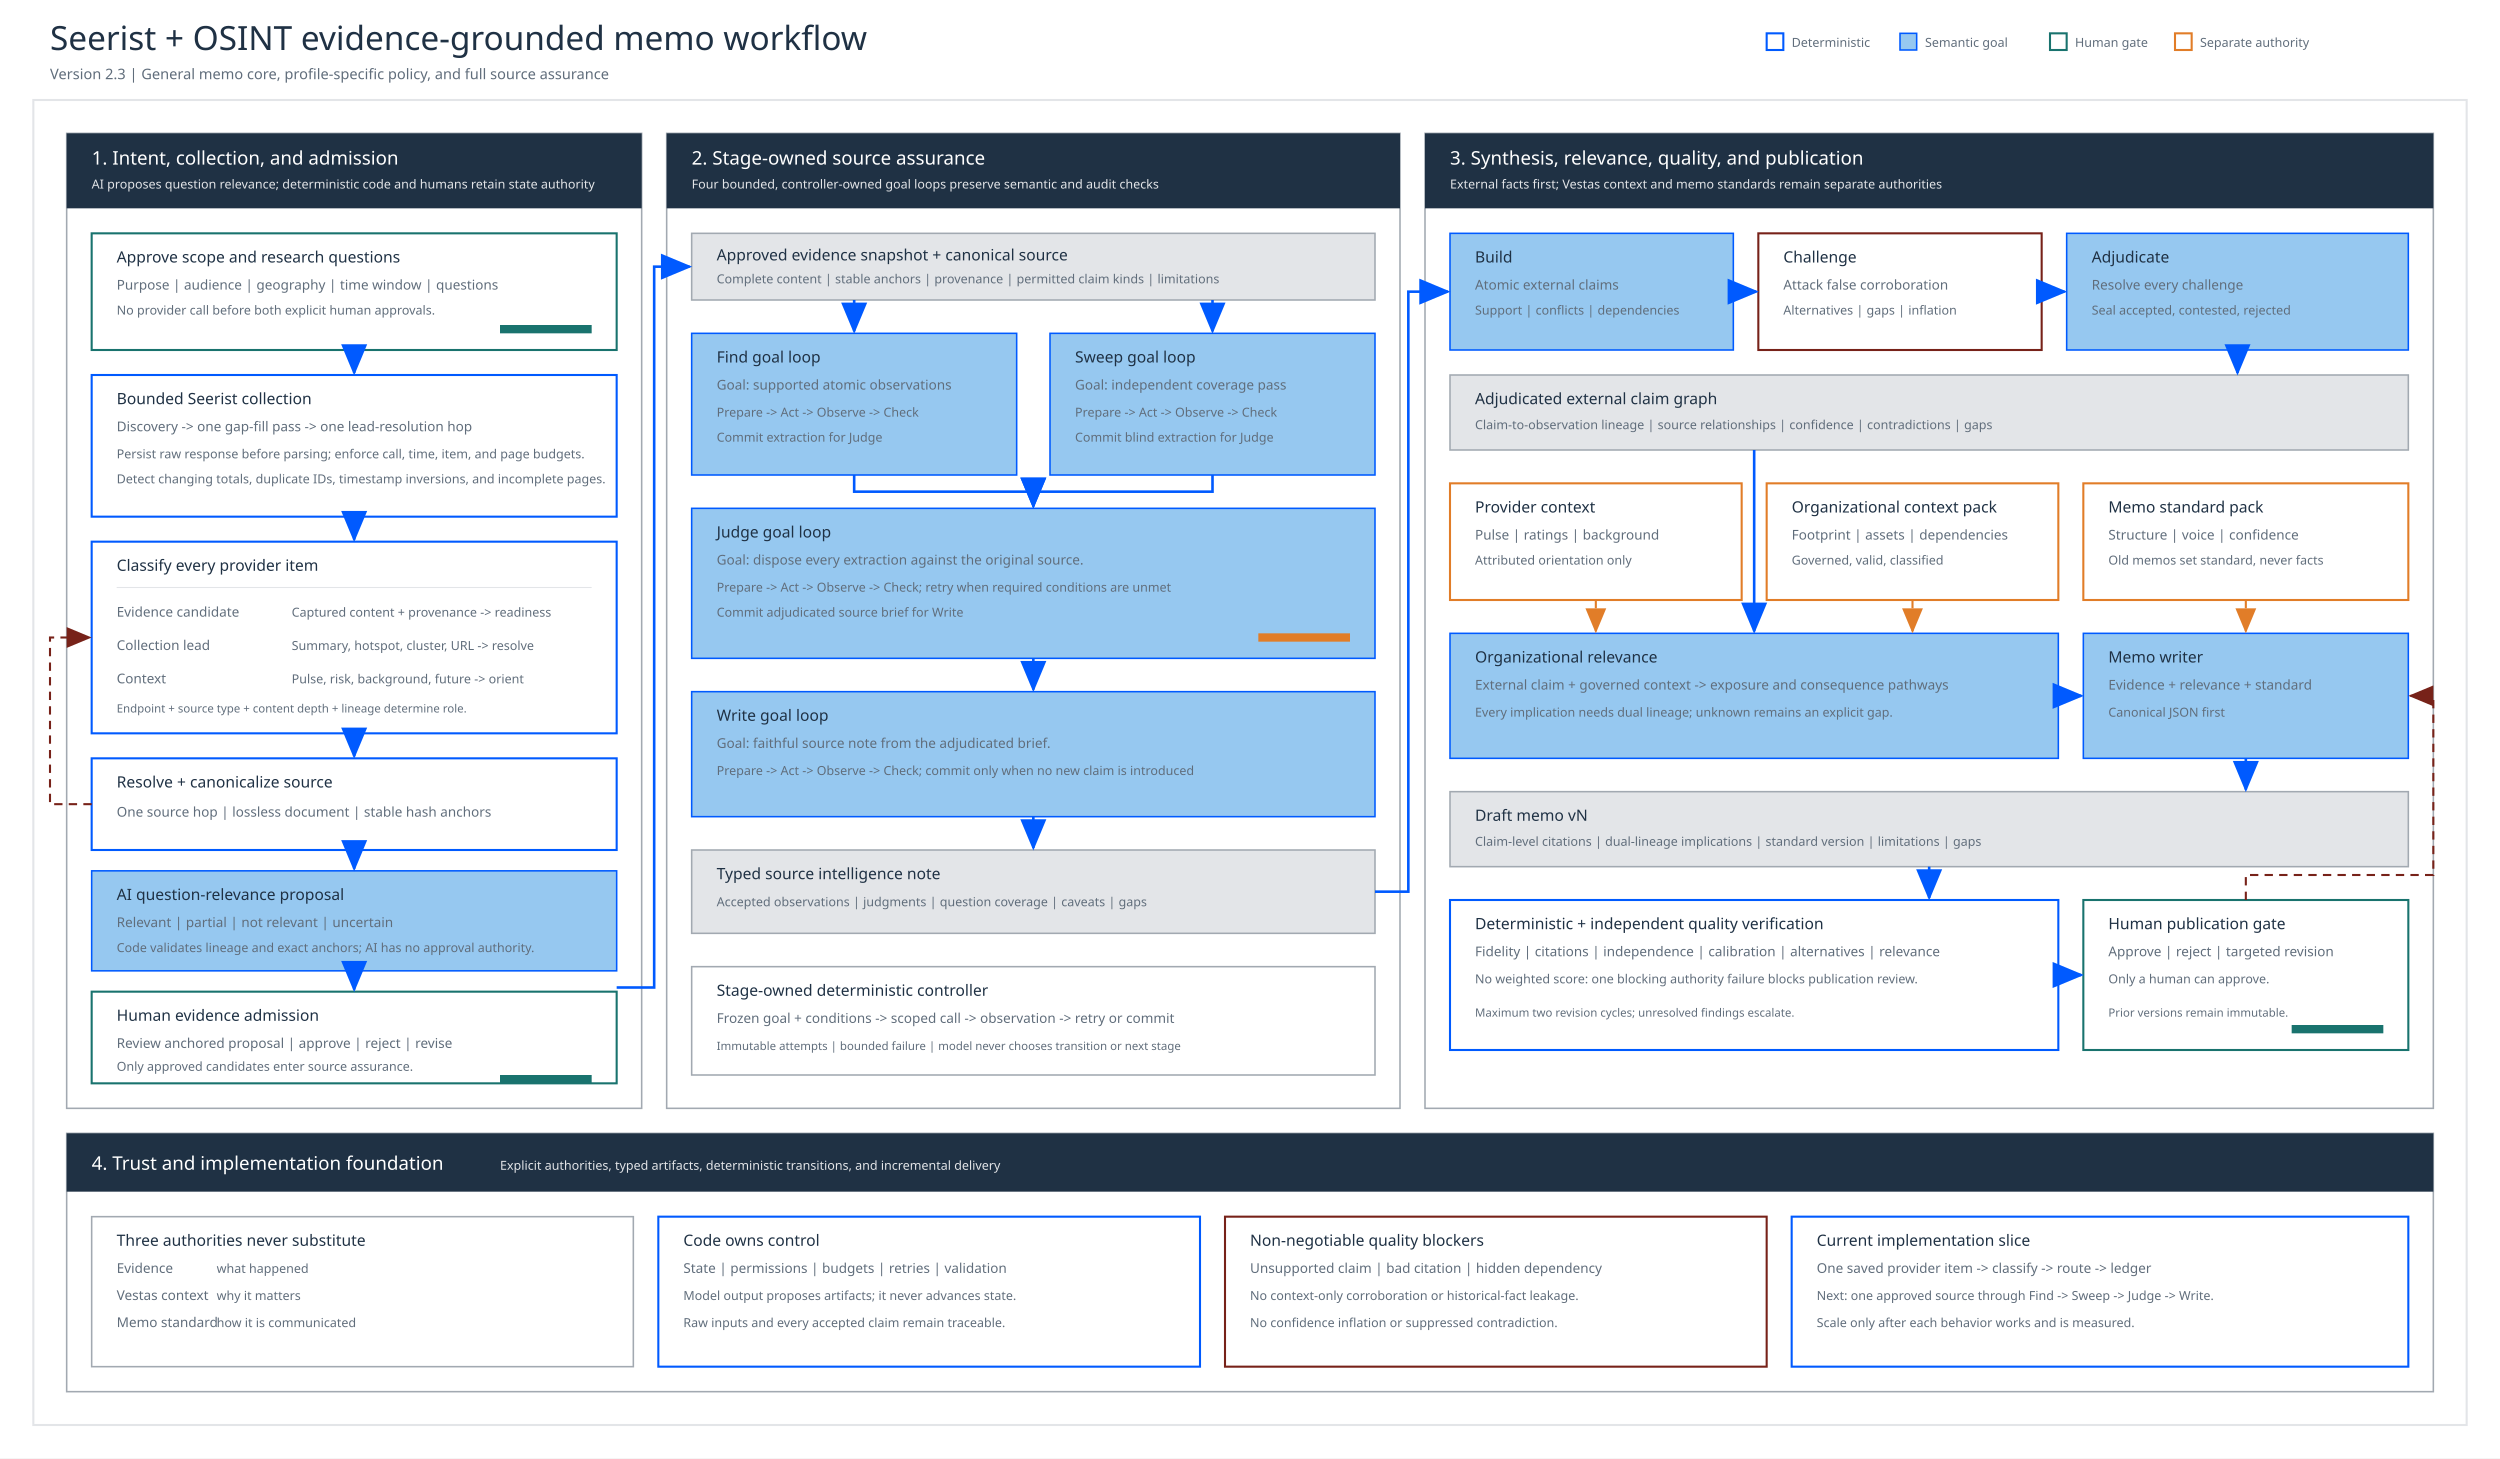
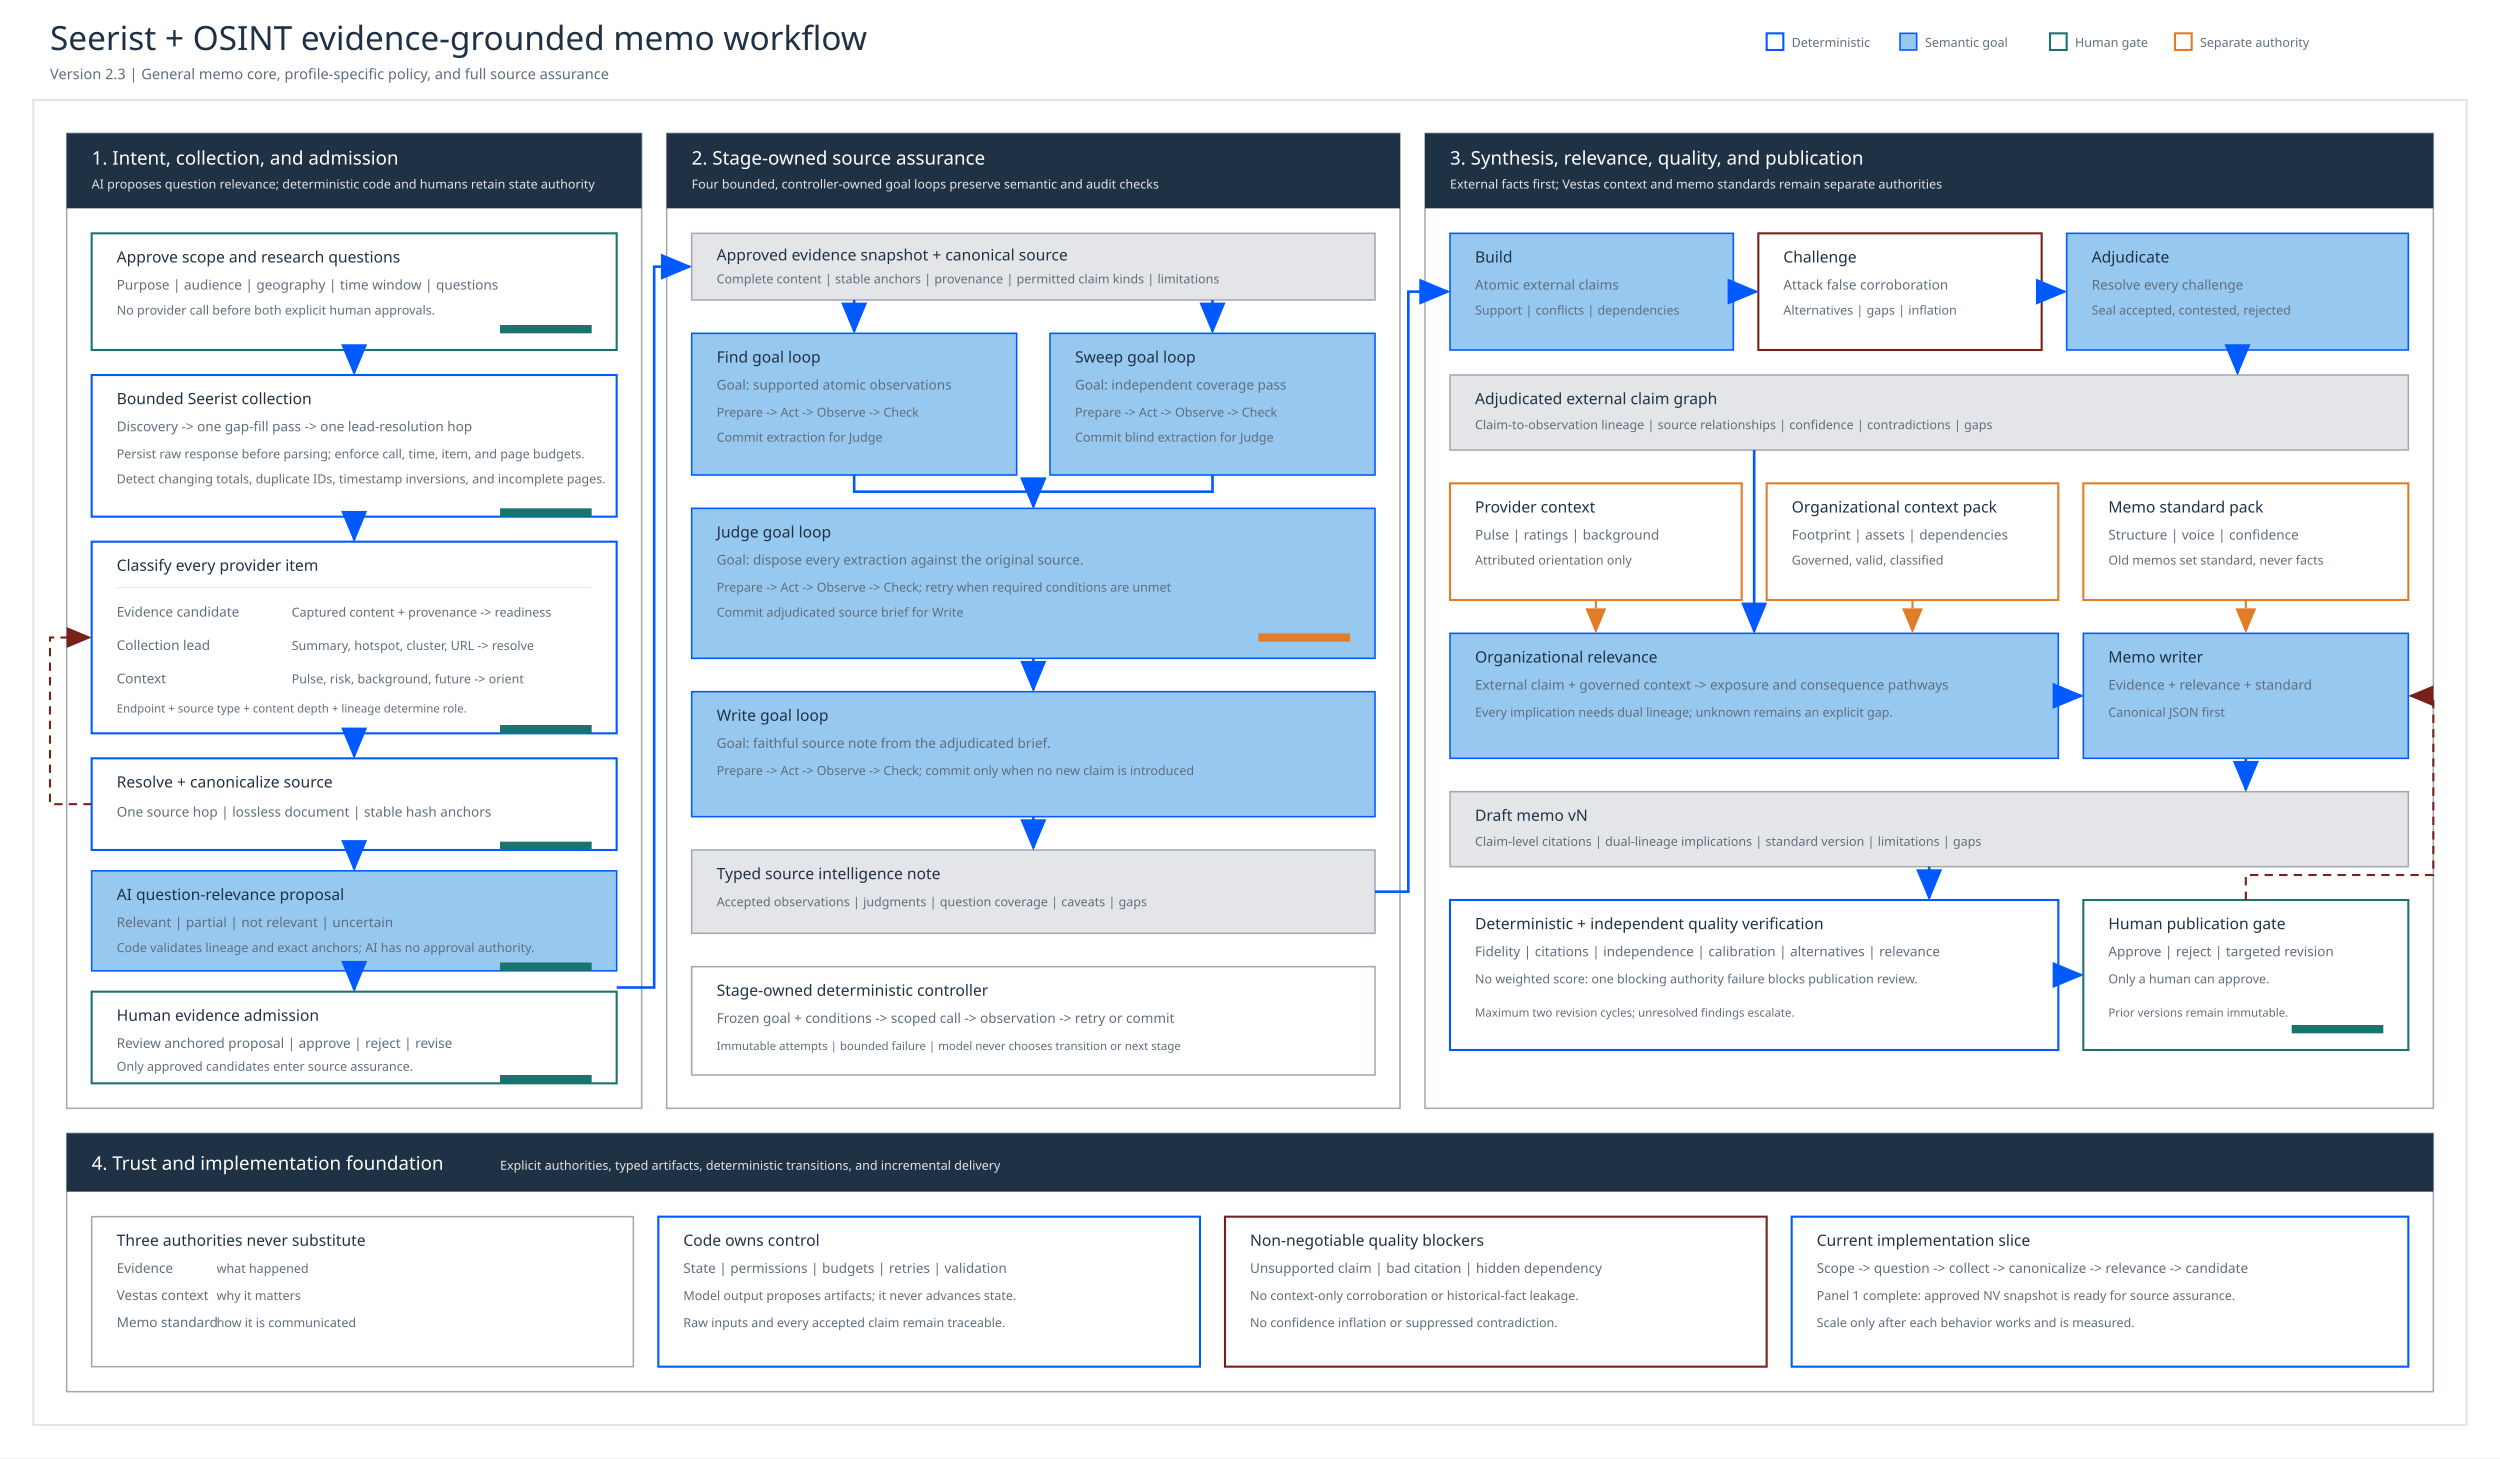
<svg xmlns="http://www.w3.org/2000/svg" width="2400" height="1400" viewBox="0 0 2400 1400" role="img" aria-labelledby="title description">
  <defs>
    <style>
      text { font-family: "VestasSans"; letter-spacing: 0; }
      .canvas { fill: #FFFFFF; }
      .board { fill: #FFFFFF; stroke: #E3E5E8; stroke-width: 2; }
      .panel { fill: #FFFFFF; stroke: #A2A9B1; stroke-width: 1.5; }
      .panel-header { fill: #1F3144; }
      .page-title { fill: #1F3144; font-size: 32px; font-weight: 500; }
      .page-subtitle { fill: #606D7B; font-size: 14px; font-weight: 400; }
      .panel-title { fill: #FFFFFF; font-size: 18px; font-weight: 500; }
      .panel-subtitle { fill: #E3E5E8; font-size: 12px; font-weight: 400; }
      .card-title { fill: #1F3144; font-size: 15px; font-weight: 500; }
      .body { fill: #606D7B; font-size: 13px; font-weight: 400; }
      .caption { fill: #606D7B; font-size: 12px; font-weight: 400; }
      .small { fill: #606D7B; font-size: 11px; font-weight: 400; }
      .white-small { fill: #FFFFFF; font-size: 11px; font-weight: 500; }
      .det-card { fill: #FFFFFF; stroke: #005AFF; stroke-width: 2; }
      .agent-card { fill: #96C8F0; stroke: #005AFF; stroke-width: 1.5; }
      .human-card { fill: #FFFFFF; stroke: #19736E; stroke-width: 2; }
      .gate-card { fill: #FFFFFF; stroke: #772219; stroke-width: 2; }
      .context-card { fill: #FFFFFF; stroke: #E17D28; stroke-width: 2; }
      .artifact-card { fill: #E3E5E8; stroke: #A2A9B1; stroke-width: 1.5; }
      .quiet-card { fill: #FFFFFF; stroke: #A2A9B1; stroke-width: 1.5; }
      .tested-chip { fill: #19736E; }
      .warning-chip { fill: #E17D28; }
      .state-chip { fill: #772219; }
      .primary-line { fill: none; stroke: #005AFF; stroke-width: 2.5; marker-end: url(#arrow-blue); }
      .authority-line { fill: none; stroke: #E17D28; stroke-width: 2; stroke-dasharray: 8 6; marker-end: url(#arrow-orange); }
      .feedback-line { fill: none; stroke: #772219; stroke-width: 2; stroke-dasharray: 8 6; marker-end: url(#arrow-red); }
      .divider { stroke: #E3E5E8; stroke-width: 1; }
    </style>
    <marker id="arrow-blue" markerWidth="12" markerHeight="10" refX="11" refY="5" orient="auto" markerUnits="strokeWidth">
      <path d="M 0 0 L 12 5 L 0 10 z" fill="#005AFF" />
    </marker>
    <marker id="arrow-orange" markerWidth="12" markerHeight="10" refX="11" refY="5" orient="auto" markerUnits="strokeWidth">
      <path d="M 0 0 L 12 5 L 0 10 z" fill="#E17D28" />
    </marker>
    <marker id="arrow-red" markerWidth="12" markerHeight="10" refX="11" refY="5" orient="auto" markerUnits="strokeWidth">
      <path d="M 0 0 L 12 5 L 0 10 z" fill="#772219" />
    </marker>
  </defs>
  <rect class="canvas" x="0" y="0" width="2400" height="1400" />
  <text class="page-title" x="48" y="48">Seerist + OSINT evidence-grounded memo workflow</text>
  <text class="page-subtitle" x="48" y="76">Version 2.3 | General memo core, profile-specific policy, and full source assurance</text>
  <rect class="det-card" x="1696" y="32" width="16" height="16" />
  <text class="caption" x="1720" y="45">Deterministic</text>
  <rect class="agent-card" x="1824" y="32" width="16" height="16" />
  <text class="caption" x="1848" y="45">Semantic goal</text>
  <rect class="human-card" x="1968" y="32" width="16" height="16" />
  <text class="caption" x="1992" y="45">Human gate</text>
  <rect class="context-card" x="2088" y="32" width="16" height="16" />
  <text class="caption" x="2112" y="45">Separate authority</text>
  <rect class="board" x="32" y="96" width="2336" height="1272" />
  <rect class="panel" x="64" y="128" width="552" height="936" />
  <rect class="panel-header" x="64" y="128" width="552" height="72" />
  <text class="panel-title" x="88" y="158">1. Intent, collection, and admission</text>
  <text class="panel-subtitle" x="88" y="181">AI proposes question relevance; deterministic code and humans retain state authority</text>
  <rect class="human-card" x="88" y="224" width="504" height="112" />
  <text class="card-title" x="112" y="252">Approve scope and research questions</text>
  <text class="body" x="112" y="278">Purpose | audience | geography | time window | questions</text>
  <text class="caption" x="112" y="302">No provider call before both explicit human approvals.</text>
  <rect class="tested-chip" x="480" y="312" width="88" height="8" />
  <rect class="det-card" x="88" y="360" width="504" height="136" />
  <text class="card-title" x="112" y="388">Bounded Seerist collection</text>
  <text class="body" x="112" y="414">Discovery -&gt; one gap-fill pass -&gt; one lead-resolution hop</text>
  <text class="caption" x="112" y="440">Persist raw response before parsing; enforce call, time, item, and page budgets.</text>
  <text class="caption" x="112" y="464">Detect changing totals, duplicate IDs, timestamp inversions, and incomplete pages.</text>
+   <rect class="tested-chip" x="480" y="488" width="88" height="8" />
  <rect class="det-card" x="88" y="520" width="504" height="184" />
  <text class="card-title" x="112" y="548">Classify every provider item</text>
  <line class="divider" x1="112" y1="564" x2="568" y2="564" />
  <text class="body" x="112" y="592">Evidence candidate</text>
  <text class="caption" x="280" y="592">Captured content + provenance -&gt; readiness</text>
  <text class="body" x="112" y="624">Collection lead</text>
  <text class="caption" x="280" y="624">Summary, hotspot, cluster, URL -&gt; resolve</text>
  <text class="body" x="112" y="656">Context</text>
  <text class="caption" x="280" y="656">Pulse, risk, background, future -&gt; orient</text>
  <text class="small" x="112" y="684">Endpoint + source type + content depth + lineage determine role.</text>
+   <rect class="tested-chip" x="480" y="696" width="88" height="8" />
  <rect class="det-card" x="88" y="728" width="504" height="88" />
  <text class="card-title" x="112" y="756">Resolve + canonicalize source</text>
  <text class="body" x="112" y="784">One source hop | lossless document | stable hash anchors</text>
+   <rect class="tested-chip" x="480" y="808" width="88" height="8" />
  <rect class="agent-card" x="88" y="836" width="504" height="96" />
  <text class="card-title" x="112" y="864">AI question-relevance proposal</text>
  <text class="body" x="112" y="890">Relevant | partial | not relevant | uncertain</text>
  <text class="caption" x="112" y="914">Code validates lineage and exact anchors; AI has no approval authority.</text>
+   <rect class="tested-chip" x="480" y="924" width="88" height="8" />
  <rect class="human-card" x="88" y="952" width="504" height="88" />
  <text class="card-title" x="112" y="980">Human evidence admission</text>
  <text class="body" x="112" y="1006">Review anchored proposal | approve | reject | revise</text>
  <text class="caption" x="112" y="1028">Only approved candidates enter source assurance.</text>
  <rect class="tested-chip" x="480" y="1032" width="88" height="8" />
  <path class="primary-line" d="M 340 336 L 340 358" />
  <path class="primary-line" d="M 340 496 L 340 518" />
  <path class="primary-line" d="M 340 704 L 340 726" />
  <path class="primary-line" d="M 340 816 L 340 834" />
  <path class="primary-line" d="M 340 932 L 340 950" />
  <path class="feedback-line" d="M 88 772 L 48 772 L 48 612 L 86 612" />
  <rect class="panel" x="640" y="128" width="704" height="936" />
  <rect class="panel-header" x="640" y="128" width="704" height="72" />
  <text class="panel-title" x="664" y="158">2. Stage-owned source assurance</text>
  <text class="panel-subtitle" x="664" y="181">Four bounded, controller-owned goal loops preserve semantic and audit checks</text>
  <rect class="artifact-card" x="664" y="224" width="656" height="64" />
  <text class="card-title" x="688" y="250">Approved evidence snapshot + canonical source</text>
  <text class="caption" x="688" y="272">Complete content | stable anchors | provenance | permitted claim kinds | limitations</text>
  <rect class="agent-card" x="664" y="320" width="312" height="136" />
  <text class="card-title" x="688" y="348">Find goal loop</text>
  <text class="body" x="688" y="374">Goal: supported atomic observations</text>
  <text class="caption" x="688" y="400">Prepare -&gt; Act -&gt; Observe -&gt; Check</text>
  <text class="caption" x="688" y="424">Commit extraction for Judge</text>
  <rect class="agent-card" x="1008" y="320" width="312" height="136" />
  <text class="card-title" x="1032" y="348">Sweep goal loop</text>
  <text class="body" x="1032" y="374">Goal: independent coverage pass</text>
  <text class="caption" x="1032" y="400">Prepare -&gt; Act -&gt; Observe -&gt; Check</text>
  <text class="caption" x="1032" y="424">Commit blind extraction for Judge</text>
  <rect class="agent-card" x="664" y="488" width="656" height="144" />
  <text class="card-title" x="688" y="516">Judge goal loop</text>
  <text class="body" x="688" y="542">Goal: dispose every extraction against the original source.</text>
  <text class="caption" x="688" y="568">Prepare -&gt; Act -&gt; Observe -&gt; Check; retry when required conditions are unmet</text>
  <text class="caption" x="688" y="592">Commit adjudicated source brief for Write</text>
  <rect class="warning-chip" x="1208" y="608" width="88" height="8" />
  <rect class="agent-card" x="664" y="664" width="656" height="120" />
  <text class="card-title" x="688" y="692">Write goal loop</text>
  <text class="body" x="688" y="718">Goal: faithful source note from the adjudicated brief.</text>
  <text class="caption" x="688" y="744">Prepare -&gt; Act -&gt; Observe -&gt; Check; commit only when no new claim is introduced</text>
  <rect class="artifact-card" x="664" y="816" width="656" height="80" />
  <text class="card-title" x="688" y="844">Typed source intelligence note</text>
  <text class="caption" x="688" y="870">Accepted observations | judgments | question coverage | caveats | gaps</text>
  <rect class="quiet-card" x="664" y="928" width="656" height="104" />
  <text class="card-title" x="688" y="956">Stage-owned deterministic controller</text>
  <text class="body" x="688" y="982">Frozen goal + conditions -&gt; scoped call -&gt; observation -&gt; retry or commit</text>
  <text class="small" x="688" y="1008">Immutable attempts | bounded failure | model never chooses transition or next stage</text>
  <path class="primary-line" d="M 820 288 L 820 318" />
  <path class="primary-line" d="M 1164 288 L 1164 318" />
  <path class="primary-line" d="M 820 456 L 820 472 L 992 472 L 992 486" />
  <path class="primary-line" d="M 1164 456 L 1164 472 L 992 472 L 992 486" />
  <path class="primary-line" d="M 992 632 L 992 662" />
  <path class="primary-line" d="M 992 784 L 992 814" />
  <path class="primary-line" d="M 592 948 L 628 948 L 628 256 L 662 256" />
  <rect class="panel" x="1368" y="128" width="968" height="936" />
  <rect class="panel-header" x="1368" y="128" width="968" height="72" />
  <text class="panel-title" x="1392" y="158">3. Synthesis, relevance, quality, and publication</text>
  <text class="panel-subtitle" x="1392" y="181">External facts first; Vestas context and memo standards remain separate authorities</text>
  <rect class="agent-card" x="1392" y="224" width="272" height="112" />
  <text class="card-title" x="1416" y="252">Build</text>
  <text class="body" x="1416" y="278">Atomic external claims</text>
  <text class="caption" x="1416" y="302">Support | conflicts | dependencies</text>
  <rect class="gate-card" x="1688" y="224" width="272" height="112" />
  <text class="card-title" x="1712" y="252">Challenge</text>
  <text class="body" x="1712" y="278">Attack false corroboration</text>
  <text class="caption" x="1712" y="302">Alternatives | gaps | inflation</text>
  <rect class="agent-card" x="1984" y="224" width="328" height="112" />
  <text class="card-title" x="2008" y="252">Adjudicate</text>
  <text class="body" x="2008" y="278">Resolve every challenge</text>
  <text class="caption" x="2008" y="302">Seal accepted, contested, rejected</text>
  <path class="primary-line" d="M 1664 280 L 1686 280" />
  <path class="primary-line" d="M 1960 280 L 1982 280" />
  <rect class="artifact-card" x="1392" y="360" width="920" height="72" />
  <text class="card-title" x="1416" y="388">Adjudicated external claim graph</text>
  <text class="caption" x="1416" y="412">Claim-to-observation lineage | source relationships | confidence | contradictions | gaps</text>
  <path class="primary-line" d="M 2148 336 L 2148 358" />
  <rect class="context-card" x="1392" y="464" width="280" height="112" />
  <text class="card-title" x="1416" y="492">Provider context</text>
  <text class="body" x="1416" y="518">Pulse | ratings | background</text>
  <text class="caption" x="1416" y="542">Attributed orientation only</text>
  <rect class="context-card" x="1696" y="464" width="280" height="112" />
  <text class="card-title" x="1720" y="492">Organizational context pack</text>
  <text class="body" x="1720" y="518">Footprint | assets | dependencies</text>
  <text class="caption" x="1720" y="542">Governed, valid, classified</text>
  <rect class="context-card" x="2000" y="464" width="312" height="112" />
  <text class="card-title" x="2024" y="492">Memo standard pack</text>
  <text class="body" x="2024" y="518">Structure | voice | confidence</text>
  <text class="caption" x="2024" y="542">Old memos set standard, never facts</text>
  <rect class="agent-card" x="1392" y="608" width="584" height="120" />
  <text class="card-title" x="1416" y="636">Organizational relevance</text>
  <text class="body" x="1416" y="662">External claim + governed context -&gt; exposure and consequence pathways</text>
  <text class="caption" x="1416" y="688">Every implication needs dual lineage; unknown remains an explicit gap.</text>
  <rect class="agent-card" x="2000" y="608" width="312" height="120" />
  <text class="card-title" x="2024" y="636">Memo writer</text>
  <text class="body" x="2024" y="662">Evidence + relevance + standard</text>
  <text class="caption" x="2024" y="688">Canonical JSON first</text>
  <path class="authority-line" d="M 1532 576 L 1532 606" />
  <path class="authority-line" d="M 1836 576 L 1836 606" />
  <path class="primary-line" d="M 1684 432 L 1684 606" />
  <path class="authority-line" d="M 2156 576 L 2156 606" />
  <path class="primary-line" d="M 1976 668 L 1998 668" />
  <rect class="artifact-card" x="1392" y="760" width="920" height="72" />
  <text class="card-title" x="1416" y="788">Draft memo vN</text>
  <text class="caption" x="1416" y="812">Claim-level citations | dual-lineage implications | standard version | limitations | gaps</text>
  <path class="primary-line" d="M 2156 728 L 2156 758" />
  <rect class="det-card" x="1392" y="864" width="584" height="144" />
  <text class="card-title" x="1416" y="892">Deterministic + independent quality verification</text>
  <text class="body" x="1416" y="918">Fidelity | citations | independence | calibration | alternatives | relevance</text>
  <text class="caption" x="1416" y="944">No weighted score: one blocking authority failure blocks publication review.</text>
  <text class="small" x="1416" y="976">Maximum two revision cycles; unresolved findings escalate.</text>
  <rect class="human-card" x="2000" y="864" width="312" height="144" />
  <text class="card-title" x="2024" y="892">Human publication gate</text>
  <text class="body" x="2024" y="918">Approve | reject | targeted revision</text>
  <text class="caption" x="2024" y="944">Only a human can approve.</text>
  <text class="small" x="2024" y="976">Prior versions remain immutable.</text>
  <rect class="tested-chip" x="2200" y="984" width="88" height="8" />
  <path class="primary-line" d="M 1852 832 L 1852 862" />
  <path class="primary-line" d="M 1976 936 L 1998 936" />
  <path class="feedback-line" d="M 2156 864 L 2156 840 L 2336 840 L 2336 668 L 2314 668" />
  <path class="primary-line" d="M 1320 856 L 1352 856 L 1352 280 L 1390 280" />
  <rect class="panel" x="64" y="1088" width="2272" height="248" />
  <rect class="panel-header" x="64" y="1088" width="2272" height="56" />
  <text class="panel-title" x="88" y="1123">4. Trust and implementation foundation</text>
  <text class="panel-subtitle" x="480" y="1123">Explicit authorities, typed artifacts, deterministic transitions, and incremental delivery</text>
  <rect class="quiet-card" x="88" y="1168" width="520" height="144" />
  <text class="card-title" x="112" y="1196">Three authorities never substitute</text>
  <text class="body" x="112" y="1222">Evidence</text>
  <text class="caption" x="208" y="1222">what happened</text>
  <text class="body" x="112" y="1248">Vestas context</text>
  <text class="caption" x="208" y="1248">why it matters</text>
  <text class="body" x="112" y="1274">Memo standard</text>
  <text class="caption" x="208" y="1274">how it is communicated</text>
  <rect class="det-card" x="632" y="1168" width="520" height="144" />
  <text class="card-title" x="656" y="1196">Code owns control</text>
  <text class="body" x="656" y="1222">State | permissions | budgets | retries | validation</text>
  <text class="caption" x="656" y="1248">Model output proposes artifacts; it never advances state.</text>
  <text class="caption" x="656" y="1274">Raw inputs and every accepted claim remain traceable.</text>
  <rect class="gate-card" x="1176" y="1168" width="520" height="144" />
  <text class="card-title" x="1200" y="1196">Non-negotiable quality blockers</text>
  <text class="body" x="1200" y="1222">Unsupported claim | bad citation | hidden dependency</text>
  <text class="caption" x="1200" y="1248">No context-only corroboration or historical-fact leakage.</text>
  <text class="caption" x="1200" y="1274">No confidence inflation or suppressed contradiction.</text>
  <rect class="det-card" x="1720" y="1168" width="592" height="144" />
  <text class="card-title" x="1744" y="1196">Current implementation slice</text>
-   <text class="body" x="1744" y="1222">One saved provider item -&gt; classify -&gt; route -&gt; ledger</text>
-   <text class="caption" x="1744" y="1248">Next: one approved source through Find -&gt; Sweep -&gt; Judge -&gt; Write.</text>
+   <text class="body" x="1744" y="1222">Scope -&gt; question -&gt; collect -&gt; canonicalize -&gt; relevance -&gt; candidate</text>
+   <text class="caption" x="1744" y="1248">Panel 1 complete: approved NV snapshot is ready for source assurance.</text>
  <text class="caption" x="1744" y="1274">Scale only after each behavior works and is measured.</text>
</svg>
